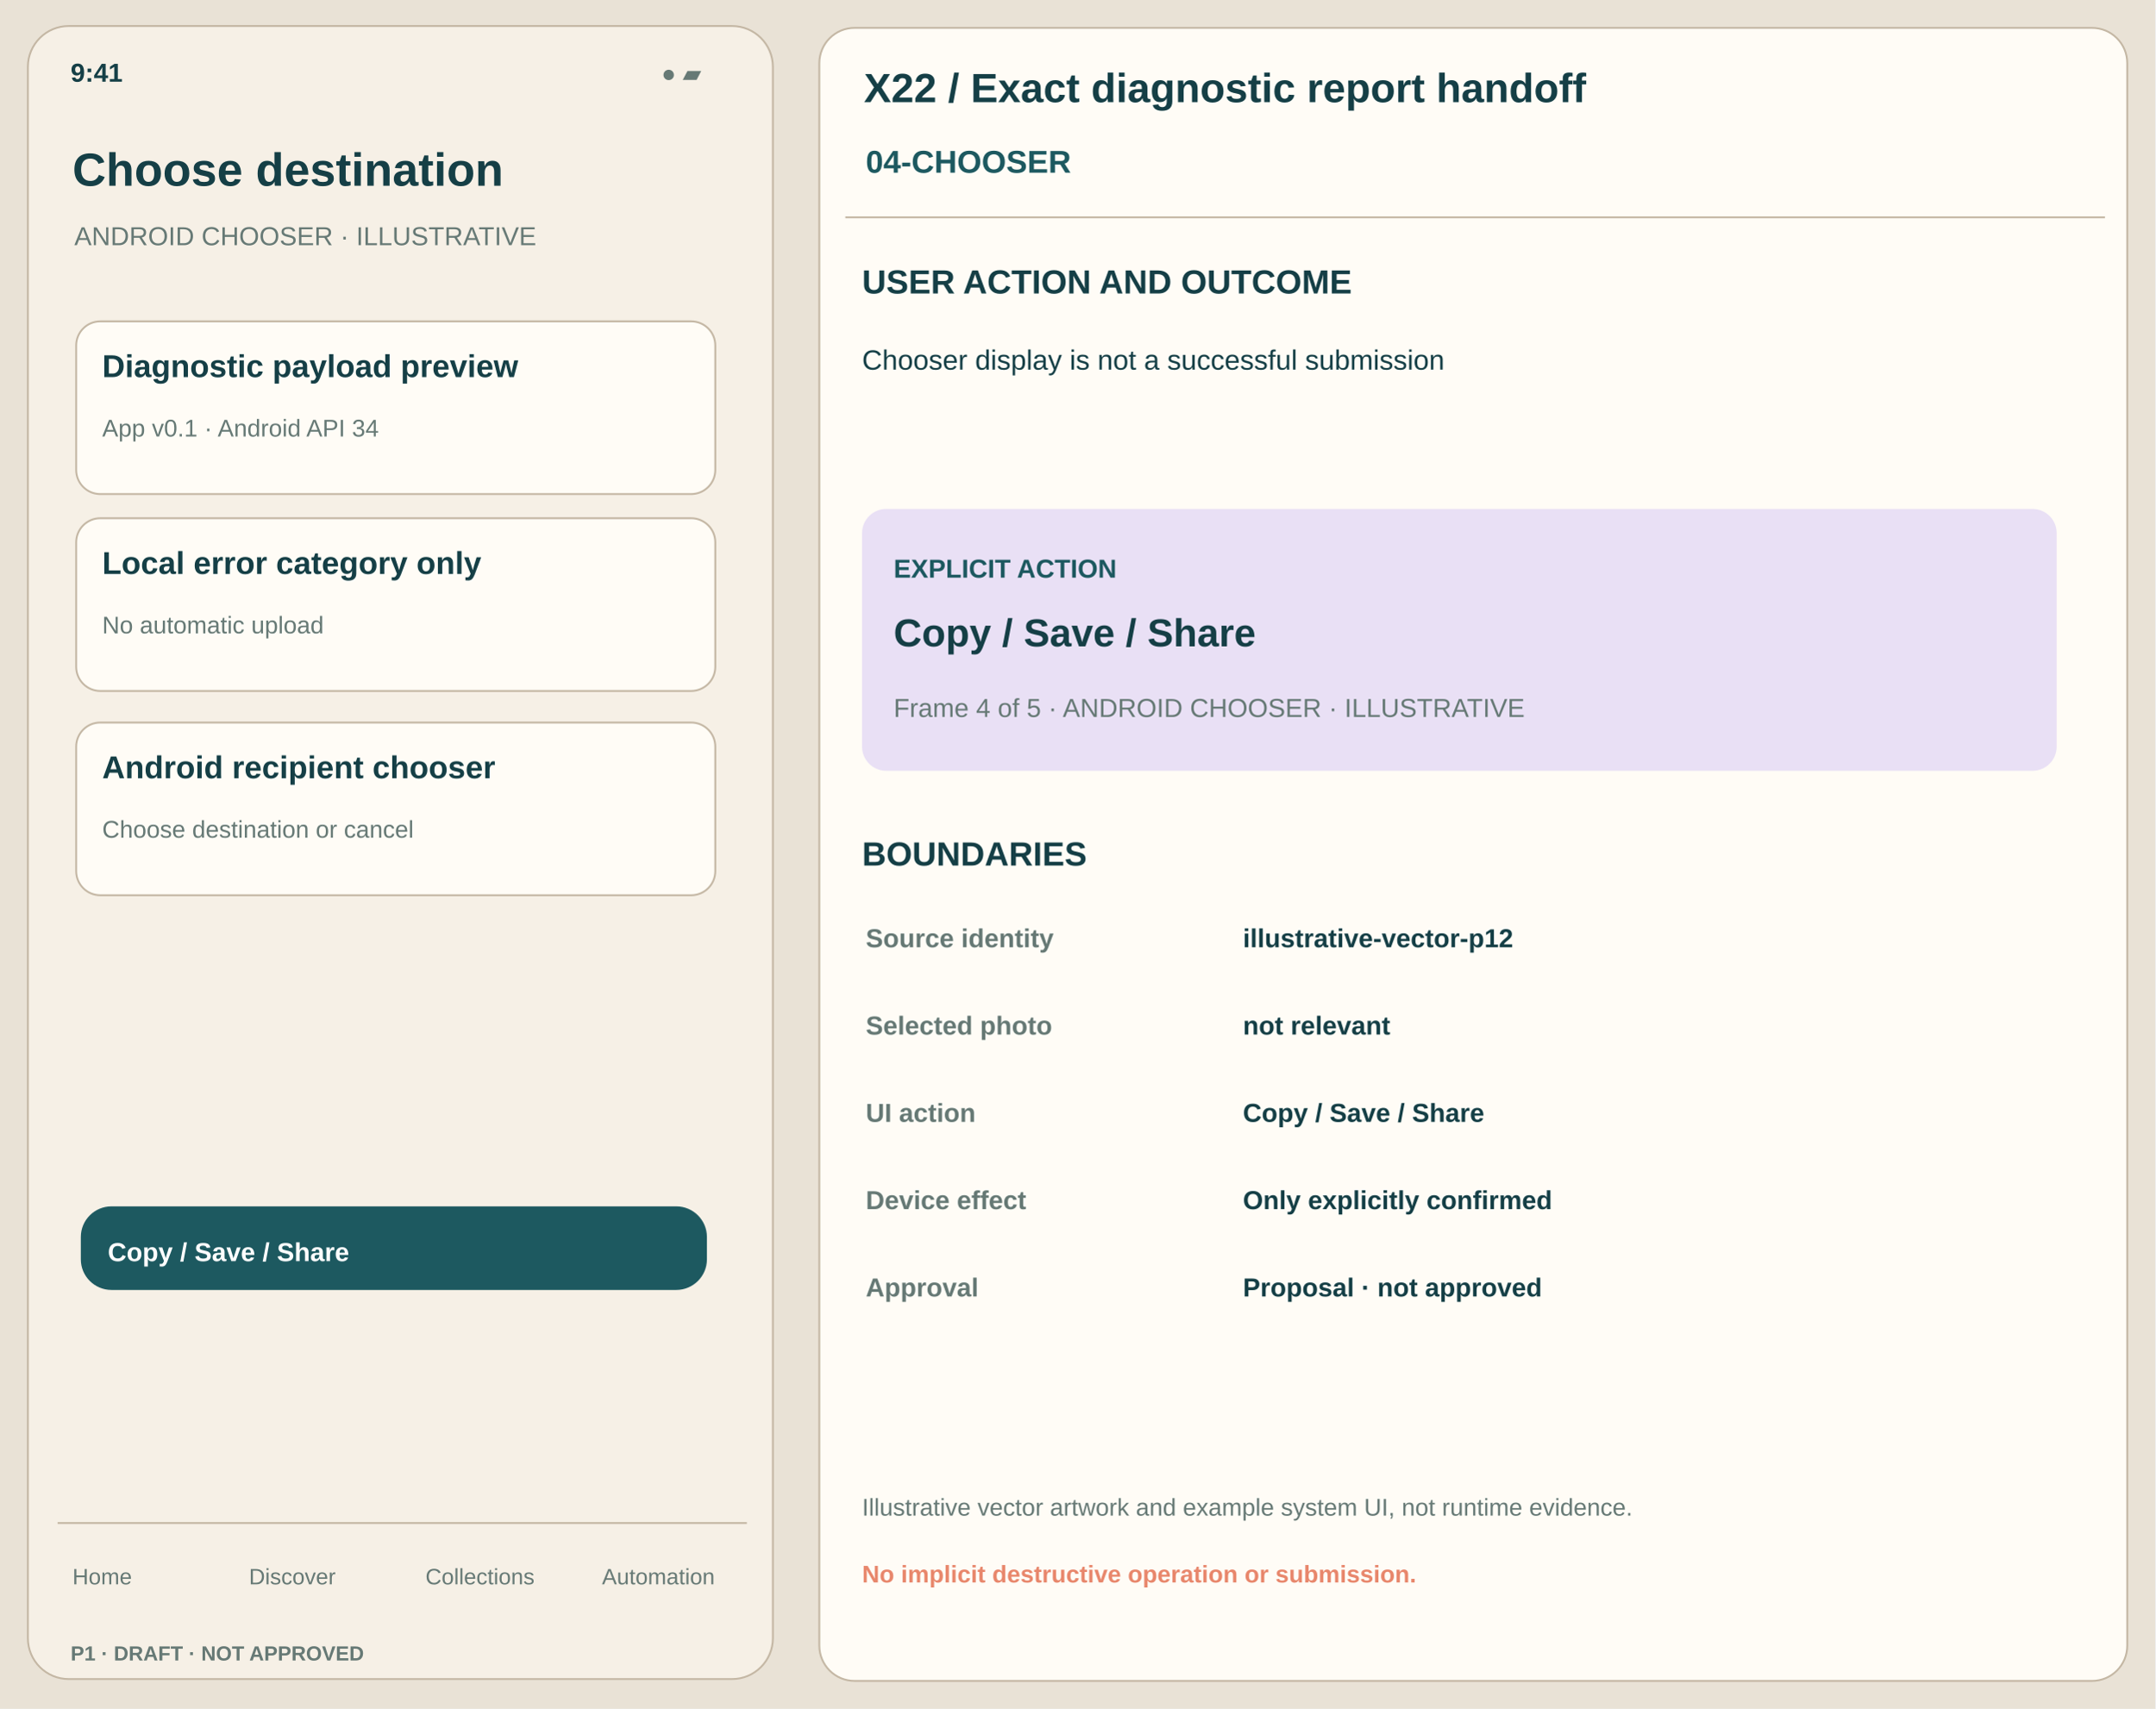
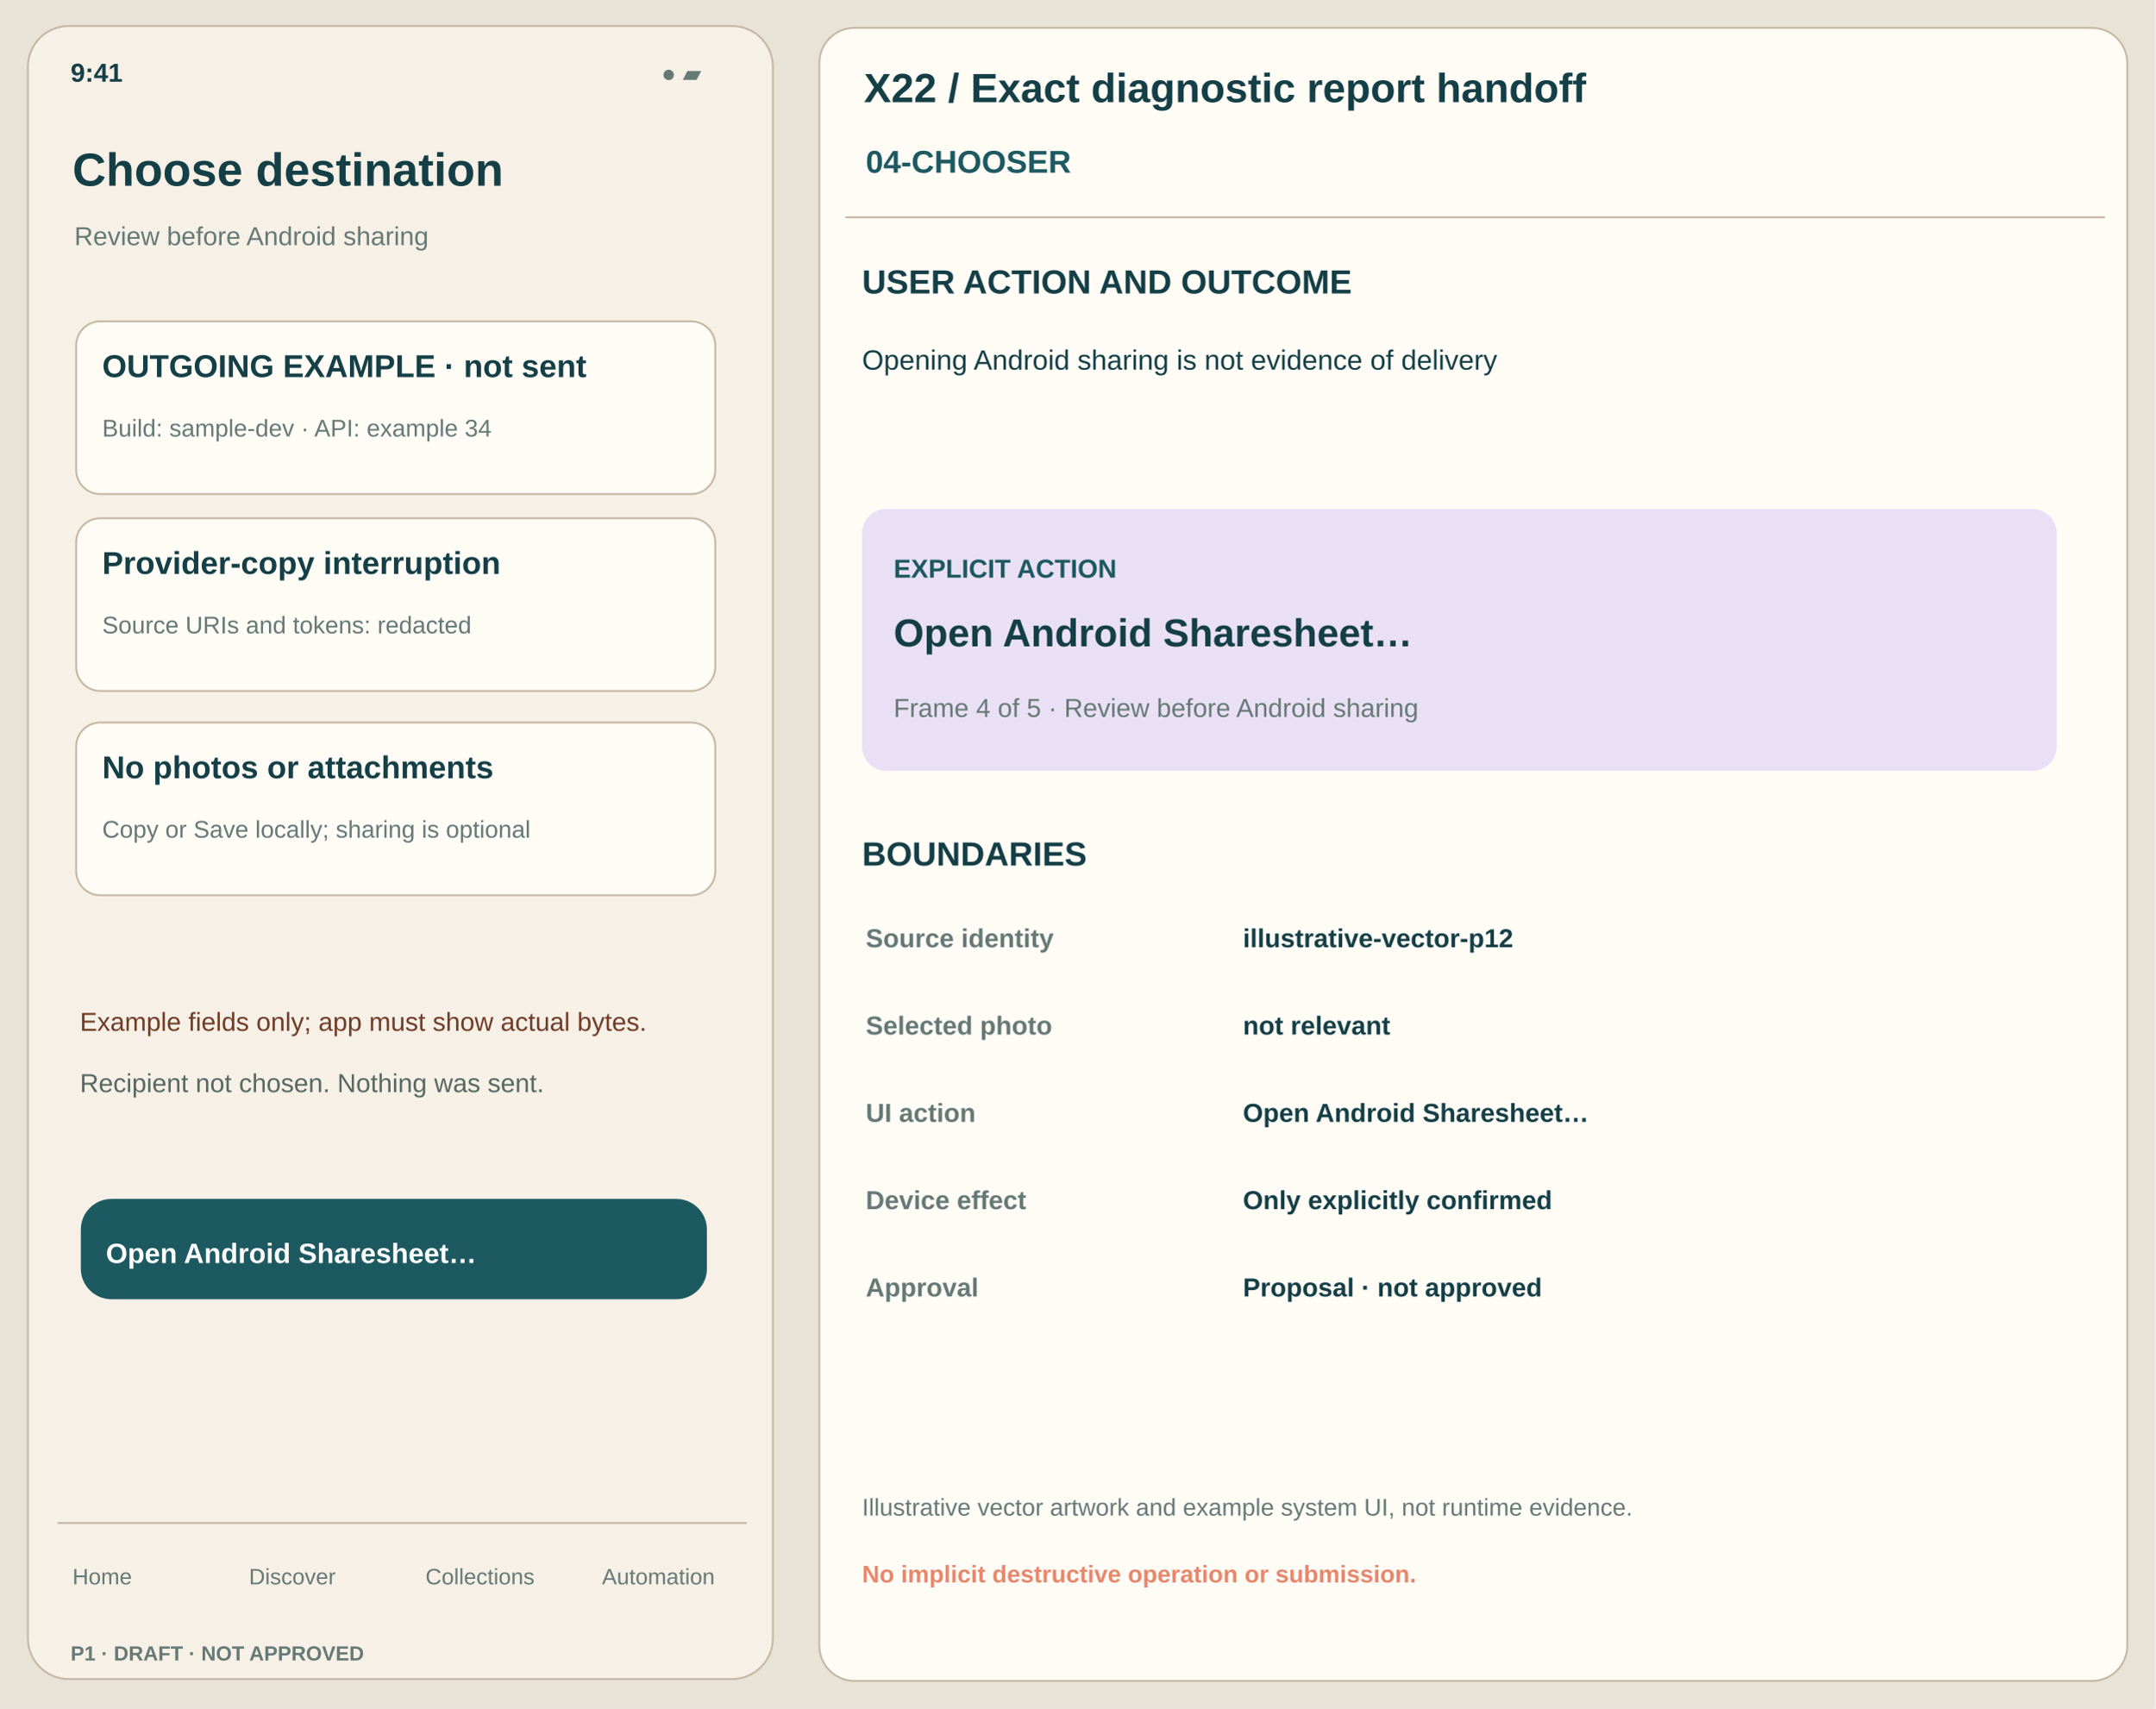
<svg xmlns="http://www.w3.org/2000/svg" width="1160" height="920" viewBox="0 0 1160 920">
  <rect x="0" y="0" width="1160" height="920" rx="0" fill="#E9E2D6" stroke="none" />
  <rect x="15" y="14" width="401" height="890" rx="22" fill="#F6F0E6" stroke="#C4B7A4" />
  <text x="38" y="44" font-family="Arial,Helvetica,sans-serif" font-size="14" font-weight="650" fill="#153F46">9:41</text>
  <text x="356" y="44" font-family="Arial,Helvetica,sans-serif" font-size="13" font-weight="450" fill="#667975">● ▰</text>
  <text x="39" y="100" font-family="Arial,Helvetica,sans-serif" font-size="25" font-weight="750" fill="#153F46">Choose destination</text>
-   <text x="40" y="132" font-family="Arial,Helvetica,sans-serif" font-size="14" font-weight="500" fill="#667975">ANDROID CHOOSER · ILLUSTRATIVE</text>
+   <text x="40" y="132" font-family="Arial,Helvetica,sans-serif" font-size="14" font-weight="500" fill="#667975">Review before Android sharing</text>
  <rect x="41" y="173" width="344" height="93" rx="13" fill="#FFFCF6" stroke="#C4B7A4" />
-   <text x="55" y="203" font-family="Arial,Helvetica,sans-serif" font-size="17" font-weight="650" fill="#153F46">Diagnostic payload preview</text>
-   <text x="55" y="235" font-family="Arial,Helvetica,sans-serif" font-size="13" font-weight="440" fill="#667975">App v0.1 · Android API 34</text>
+   <text x="55" y="203" font-family="Arial,Helvetica,sans-serif" font-size="17" font-weight="650" fill="#153F46">OUTGOING EXAMPLE · not sent</text>
+   <text x="55" y="235" font-family="Arial,Helvetica,sans-serif" font-size="13" font-weight="440" fill="#667975">Build: sample-dev · API: example 34</text>
  <rect x="41" y="279" width="344" height="93" rx="13" fill="#FFFCF6" stroke="#C4B7A4" />
-   <text x="55" y="309" font-family="Arial,Helvetica,sans-serif" font-size="17" font-weight="650" fill="#153F46">Local error category only</text>
-   <text x="55" y="341" font-family="Arial,Helvetica,sans-serif" font-size="13" font-weight="440" fill="#667975">No automatic upload</text>
+   <text x="55" y="309" font-family="Arial,Helvetica,sans-serif" font-size="17" font-weight="650" fill="#153F46">Provider-copy interruption</text>
+   <text x="55" y="341" font-family="Arial,Helvetica,sans-serif" font-size="13" font-weight="440" fill="#667975">Source URIs and tokens: redacted</text>
  <rect x="41" y="389" width="344" height="93" rx="13" fill="#FFFCF6" stroke="#C4B7A4" />
-   <text x="55" y="419" font-family="Arial,Helvetica,sans-serif" font-size="17" font-weight="650" fill="#153F46">Android recipient chooser</text>
-   <text x="55" y="451" font-family="Arial,Helvetica,sans-serif" font-size="13" font-weight="440" fill="#667975">Choose destination or cancel</text>
-   <rect x="44" y="650" width="336" height="44" rx="16" fill="#1D5960" stroke="#1D5960" />
-   <text x="58" y="679" font-family="Arial,Helvetica,sans-serif" font-size="14" font-weight="700" fill="white">Copy / Save / Share</text>
+   <text x="55" y="419" font-family="Arial,Helvetica,sans-serif" font-size="17" font-weight="650" fill="#153F46">No photos or attachments</text>
+   <text x="55" y="451" font-family="Arial,Helvetica,sans-serif" font-size="13" font-weight="440" fill="#667975">Copy or Save locally; sharing is optional</text>
+   <text x="43" y="555" font-family="Arial,Helvetica,sans-serif" font-size="14" fill="#703B27">Example fields only; app must show actual bytes.</text>
+   <text x="43" y="588" font-family="Arial,Helvetica,sans-serif" font-size="14" fill="#566861">Recipient not chosen. Nothing was sent.</text>
+   <rect x="44" y="646" width="336" height="53" rx="16" fill="#1D5960" stroke="#1D5960" data-control="open-android-sharesheet" data-hit-width="336" data-hit-height="53" />
+   <text x="57" y="680" font-family="Arial,Helvetica,sans-serif" font-size="15" font-weight="700" fill="white">Open Android Sharesheet…</text>
  <path d="M31 820 H402" stroke="#C4B7A4" />
  <text x="39" y="853" font-family="Arial,Helvetica,sans-serif" font-size="12" font-weight="500" fill="#667975">Home</text>
  <text x="134" y="853" font-family="Arial,Helvetica,sans-serif" font-size="12" font-weight="500" fill="#667975">Discover</text>
  <text x="229" y="853" font-family="Arial,Helvetica,sans-serif" font-size="12" font-weight="500" fill="#667975">Collections</text>
  <text x="324" y="853" font-family="Arial,Helvetica,sans-serif" font-size="12" font-weight="500" fill="#667975">Automation</text>
  <text x="38" y="894" font-family="Arial,Helvetica,sans-serif" font-size="11" font-weight="700" fill="#667975">P1 · DRAFT · NOT APPROVED</text>
  <rect x="441" y="15" width="704" height="890" rx="19" fill="#FFFCF6" stroke="#C4B7A4" />
  <text x="465" y="55" font-family="Arial,Helvetica,sans-serif" font-size="22" font-weight="750" fill="#153F46">X22 / Exact diagnostic report handoff</text>
  <text x="466" y="93" font-family="Arial,Helvetica,sans-serif" font-size="17" font-weight="700" fill="#1D5960">04-CHOOSER</text>
  <path d="M455 117 H1133" stroke="#C4B7A4" />
  <text x="464" y="158" font-family="Arial,Helvetica,sans-serif" font-size="18" font-weight="700" fill="#153F46">USER ACTION AND OUTCOME</text>
-   <text x="464" y="199" font-family="Arial,Helvetica,sans-serif" font-size="15" font-weight="450" fill="#153F46">Chooser display is not a successful submission</text>
+   <text x="464" y="199" font-family="Arial,Helvetica,sans-serif" font-size="15" font-weight="450" fill="#153F46">Opening Android sharing is not evidence of delivery</text>
  <rect x="464" y="274" width="643" height="141" rx="13" fill="#E9E0F5" stroke="none" />
  <text x="481" y="311" font-family="Arial,Helvetica,sans-serif" font-size="14" font-weight="750" fill="#1D5960">EXPLICIT ACTION</text>
-   <text x="481" y="348" font-family="Arial,Helvetica,sans-serif" font-size="21" font-weight="700" fill="#153F46">Copy / Save / Share</text>
-   <text x="481" y="386" font-family="Arial,Helvetica,sans-serif" font-size="14" font-weight="450" fill="#667975">Frame 4 of 5 · ANDROID CHOOSER · ILLUSTRATIVE</text>
+   <text x="481" y="348" font-family="Arial,Helvetica,sans-serif" font-size="21" font-weight="700" fill="#153F46">Open Android Sharesheet…</text>
+   <text x="481" y="386" font-family="Arial,Helvetica,sans-serif" font-size="14" font-weight="450" fill="#667975">Frame 4 of 5 · Review before Android sharing</text>
  <text x="464" y="466" font-family="Arial,Helvetica,sans-serif" font-size="18" font-weight="700" fill="#153F46">BOUNDARIES</text>
  <text x="466" y="510" font-family="Arial,Helvetica,sans-serif" font-size="14" font-weight="700" fill="#667975">Source identity</text>
  <text x="669" y="510" font-family="Arial,Helvetica,sans-serif" font-size="14" font-weight="550" fill="#153F46">illustrative-vector-p12</text>
  <text x="466" y="557" font-family="Arial,Helvetica,sans-serif" font-size="14" font-weight="700" fill="#667975">Selected photo</text>
  <text x="669" y="557" font-family="Arial,Helvetica,sans-serif" font-size="14" font-weight="550" fill="#153F46">not relevant</text>
  <text x="466" y="604" font-family="Arial,Helvetica,sans-serif" font-size="14" font-weight="700" fill="#667975">UI action</text>
-   <text x="669" y="604" font-family="Arial,Helvetica,sans-serif" font-size="14" font-weight="550" fill="#153F46">Copy / Save / Share</text>
+   <text x="669" y="604" font-family="Arial,Helvetica,sans-serif" font-size="14" font-weight="550" fill="#153F46">Open Android Sharesheet…</text>
  <text x="466" y="651" font-family="Arial,Helvetica,sans-serif" font-size="14" font-weight="700" fill="#667975">Device effect</text>
  <text x="669" y="651" font-family="Arial,Helvetica,sans-serif" font-size="14" font-weight="550" fill="#153F46">Only explicitly confirmed</text>
  <text x="466" y="698" font-family="Arial,Helvetica,sans-serif" font-size="14" font-weight="700" fill="#667975">Approval</text>
  <text x="669" y="698" font-family="Arial,Helvetica,sans-serif" font-size="14" font-weight="550" fill="#153F46">Proposal · not approved</text>
  <text x="464" y="816" font-family="Arial,Helvetica,sans-serif" font-size="13" font-weight="450" fill="#667975">Illustrative vector artwork and example system UI, not runtime evidence.</text>
  <text x="464" y="852" font-family="Arial,Helvetica,sans-serif" font-size="13" font-weight="650" fill="#E8876C">No implicit destructive operation or submission.</text>
</svg>
